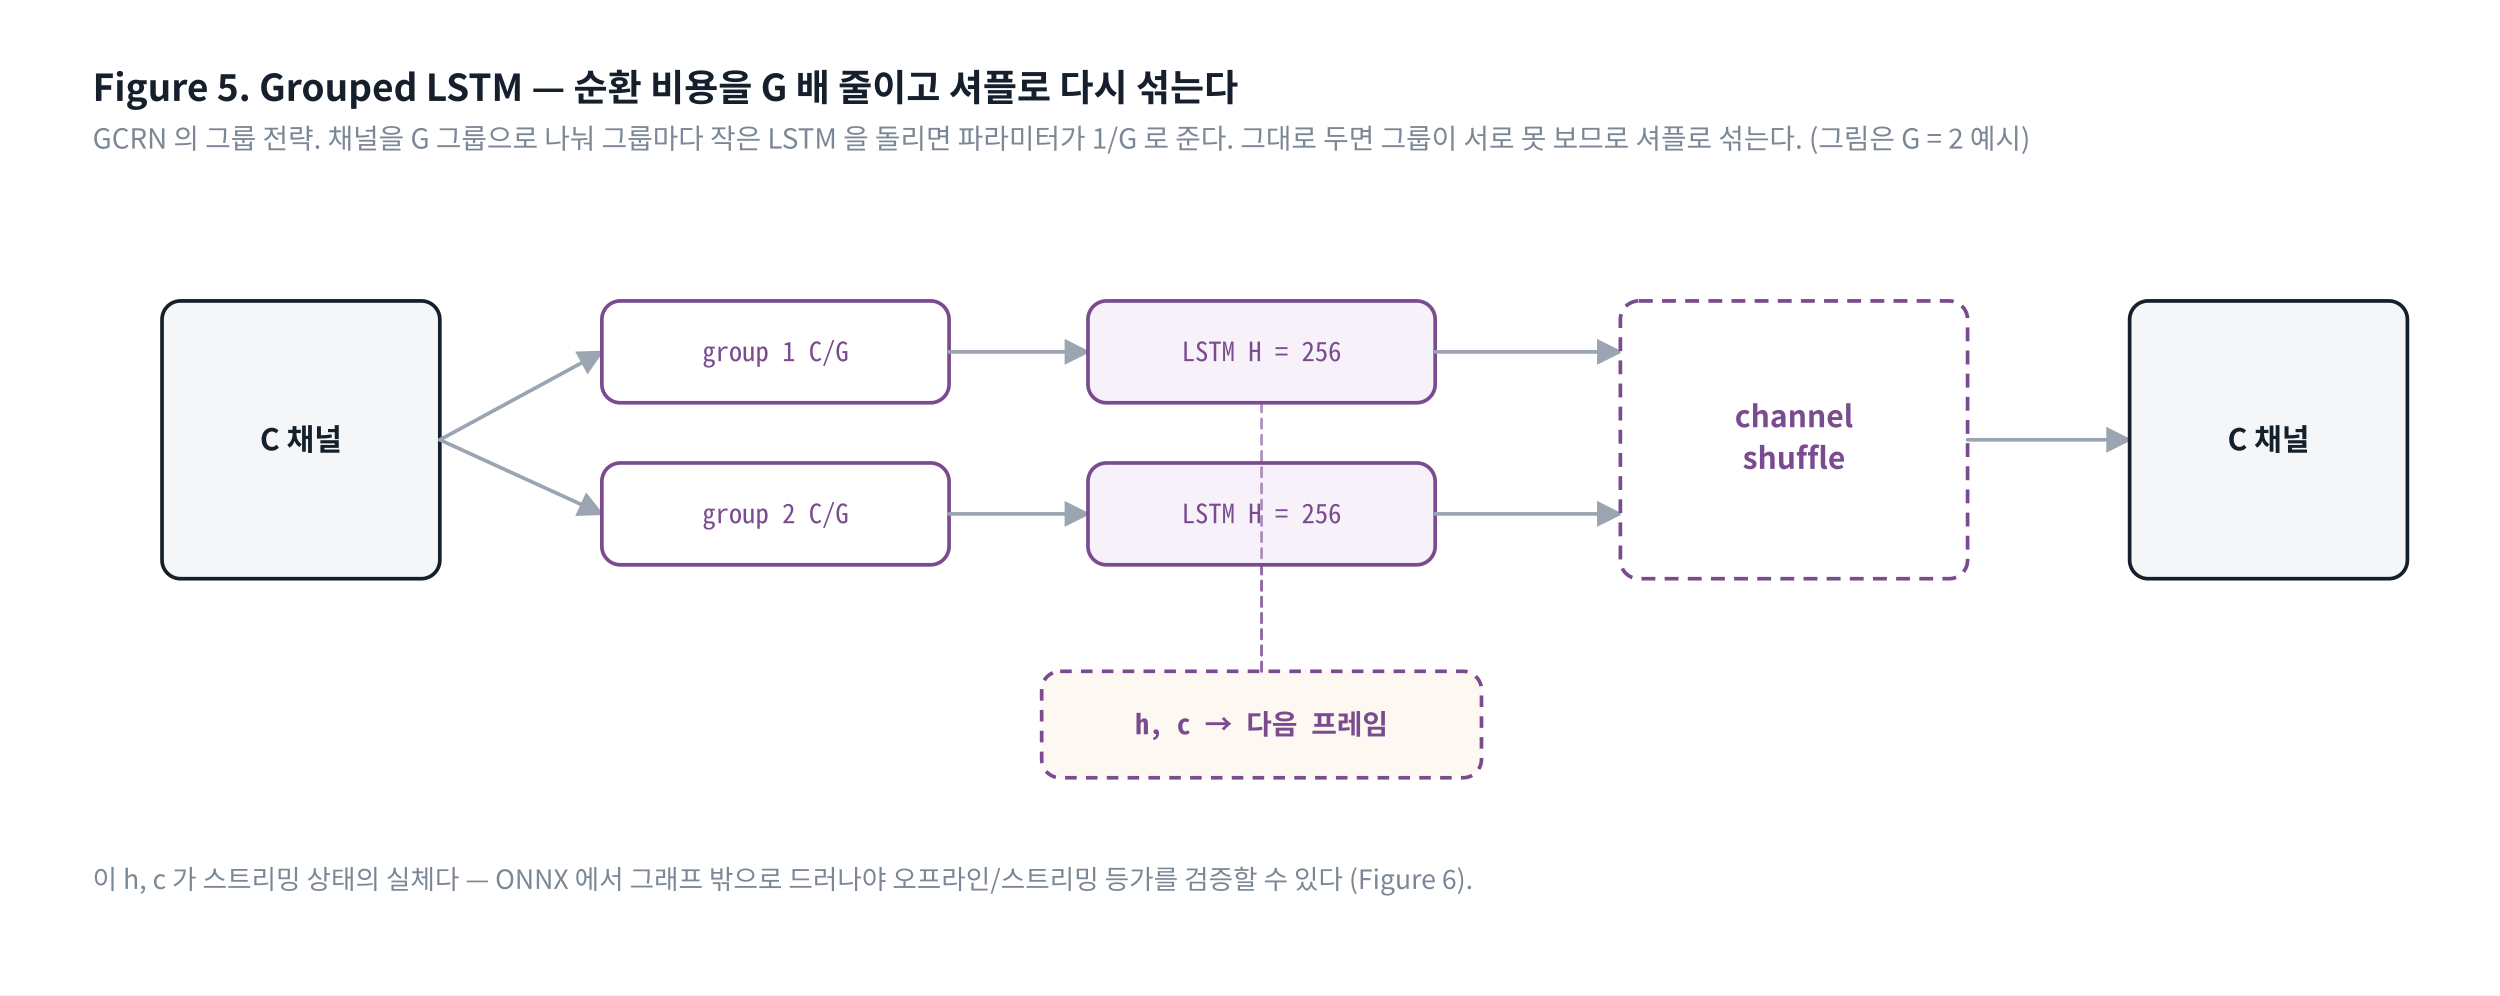
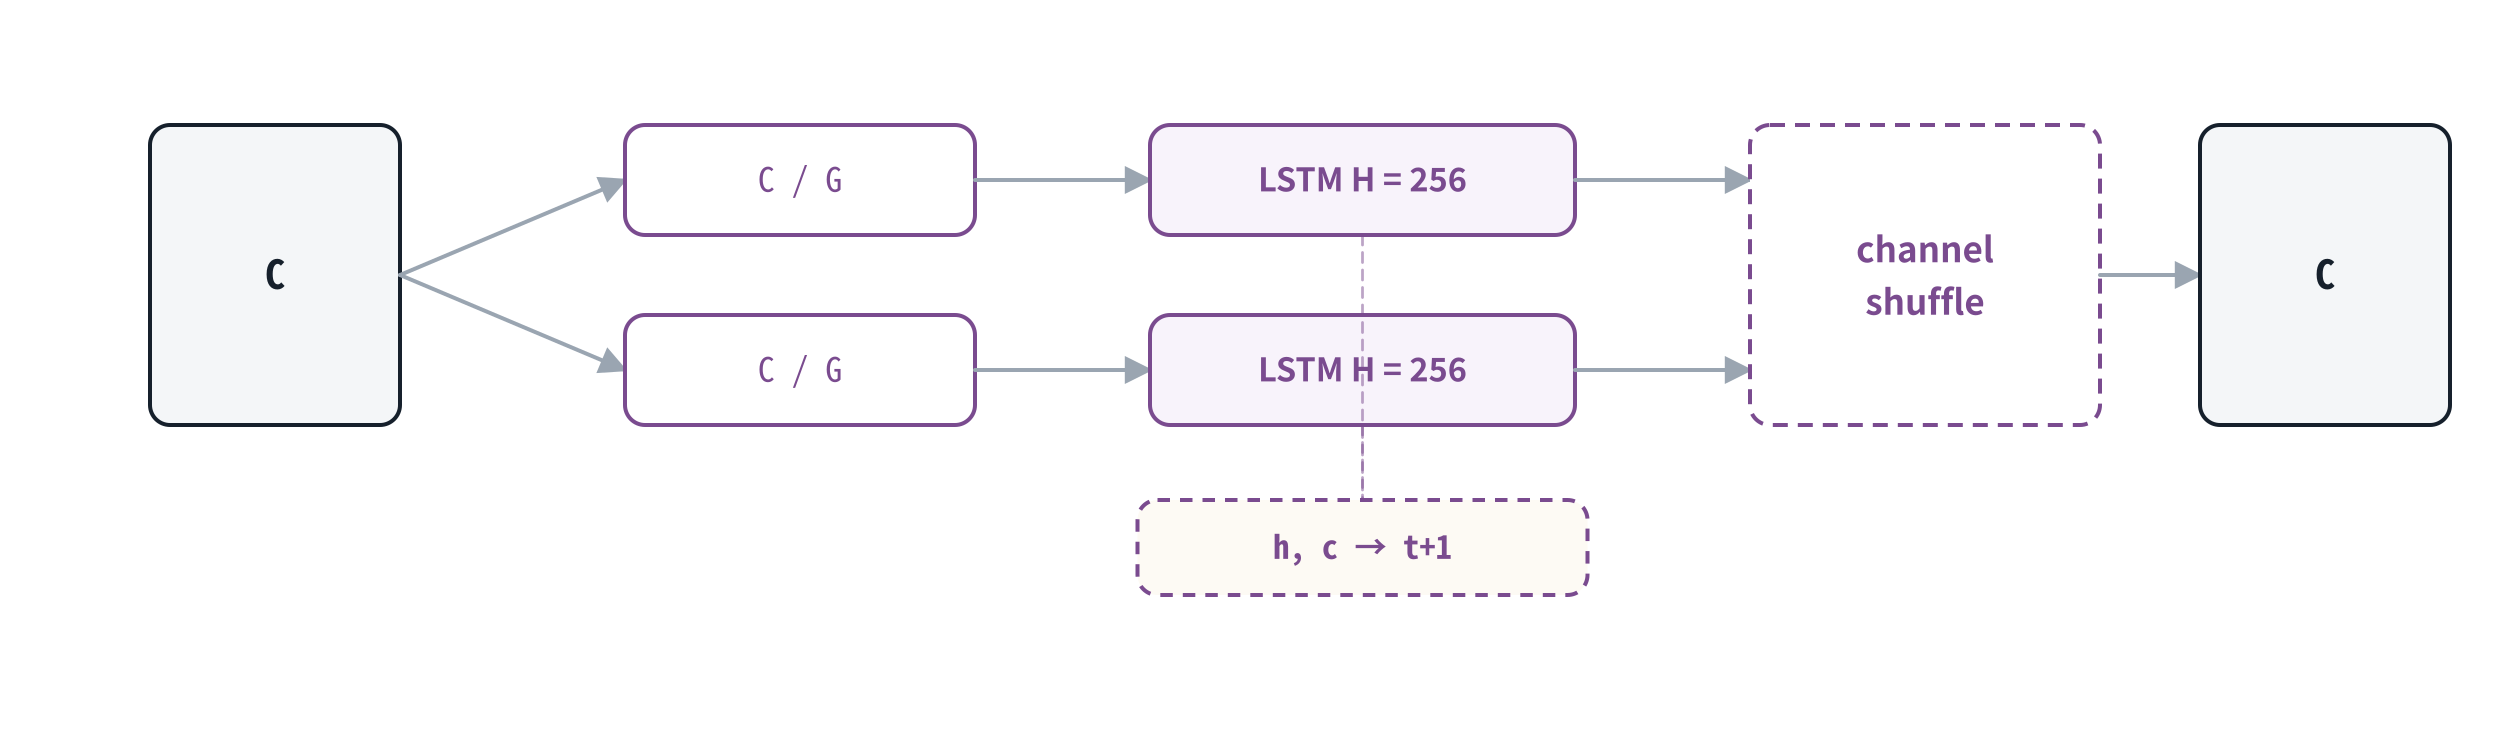
- <svg xmlns="http://www.w3.org/2000/svg" width="1080" height="430" viewBox="0 0 1080 430">
+ <svg xmlns="http://www.w3.org/2000/svg" width="1000" height="300" viewBox="0 0 1000 300">
  <defs>
    <marker id="arrow" viewBox="0 0 10 10" refX="9" refY="5" markerWidth="7" markerHeight="7" orient="auto-start-reverse">
      <path d="M 0 0 L 10 5 L 0 10 z" fill="#9aa5b1" />
    </marker>
  </defs>
-   <rect width="1080" height="430" fill="#ffffff" />
-   <text x="40.0" y="38.0" font-family="'Noto Sans CJK KR', 'Noto Sans KR', 'Malgun Gothic', 'Apple SD Gothic Neo', sans-serif" font-size="16" font-weight="700" fill="#16202c" fill-opacity="1.0" text-anchor="start" dominant-baseline="middle">Figure 5.  Grouped LSTM — 순환 비용을 G 배 줄이고 셔플로 다시 섞는다</text>
-   <text x="40.0" y="60.0" font-family="'Noto Sans CJK KR', 'Noto Sans KR', 'Malgun Gothic', 'Apple SD Gothic Neo', sans-serif" font-size="12" font-weight="normal" fill="#7b8794" fill-opacity="1.0" text-anchor="start" dominant-baseline="middle">GCRN 의 그룹 전략. 채널을 G 그룹으로 나눠 그룹마다 작은 LSTM 을 돌리면 파라미터가 1/G 로 준다. 그대로 두면 그룹이 서로 못 보므로 셔플로 섞는다. (그림은 G = 2 예시)</text>
-   <rect x="70.0" y="130.0" width="120.0" height="120.0" rx="8.0" fill="#f4f6f8" fill-opacity="1.0" stroke="#16202c" stroke-width="1.6" />
-   <text x="130.0" y="190.0" font-family="'Noto Sans CJK KR', 'Noto Sans KR', 'Malgun Gothic', 'Apple SD Gothic Neo', sans-serif" font-size="13" font-weight="600" fill="#16202c" fill-opacity="1.0" text-anchor="middle" dominant-baseline="middle">C 채널</text>
-   <line x1="190.0" y1="190.0" x2="260.0" y2="152.0" stroke="#9aa5b1" stroke-width="1.6" stroke-opacity="1.0" stroke-linecap="round" marker-end="url(#arrow)" />
-   <rect x="260.0" y="130.0" width="150.0" height="44.0" rx="8.0" fill="#ffffff" fill-opacity="1.0" stroke="#7a4b8f" stroke-width="1.6" />
-   <text x="335.0" y="152.0" font-family="'Noto Sans Mono CJK KR', 'DejaVu Sans Mono', Menlo, Consolas, monospace" font-size="11.5" font-weight="normal" fill="#7a4b8f" fill-opacity="1.0" text-anchor="middle" dominant-baseline="middle">group 1   C/G</text>
-   <line x1="410.0" y1="152.0" x2="470.0" y2="152.0" stroke="#9aa5b1" stroke-width="1.6" stroke-opacity="1.0" stroke-linecap="round" marker-end="url(#arrow)" />
-   <rect x="470.0" y="130.0" width="150.0" height="44.0" rx="8.0" fill="#f7f2fa" fill-opacity="1.0" stroke="#7a4b8f" stroke-width="1.6" />
-   <text x="545.0" y="152.0" font-family="'Noto Sans Mono CJK KR', 'DejaVu Sans Mono', Menlo, Consolas, monospace" font-size="11.5" font-weight="normal" fill="#7a4b8f" fill-opacity="1.0" text-anchor="middle" dominant-baseline="middle">LSTM  H = 256</text>
-   <line x1="620.0" y1="152.0" x2="700.0" y2="152.0" stroke="#9aa5b1" stroke-width="1.6" stroke-opacity="1.0" stroke-linecap="round" marker-end="url(#arrow)" />
-   <line x1="190.0" y1="190.0" x2="260.0" y2="222.0" stroke="#9aa5b1" stroke-width="1.6" stroke-opacity="1.0" stroke-linecap="round" marker-end="url(#arrow)" />
-   <rect x="260.0" y="200.0" width="150.0" height="44.0" rx="8.0" fill="#ffffff" fill-opacity="1.0" stroke="#7a4b8f" stroke-width="1.6" />
-   <text x="335.0" y="222.0" font-family="'Noto Sans Mono CJK KR', 'DejaVu Sans Mono', Menlo, Consolas, monospace" font-size="11.5" font-weight="normal" fill="#7a4b8f" fill-opacity="1.0" text-anchor="middle" dominant-baseline="middle">group 2   C/G</text>
-   <line x1="410.0" y1="222.0" x2="470.0" y2="222.0" stroke="#9aa5b1" stroke-width="1.6" stroke-opacity="1.0" stroke-linecap="round" marker-end="url(#arrow)" />
-   <rect x="470.0" y="200.0" width="150.0" height="44.0" rx="8.0" fill="#f7f2fa" fill-opacity="1.0" stroke="#7a4b8f" stroke-width="1.6" />
-   <text x="545.0" y="222.0" font-family="'Noto Sans Mono CJK KR', 'DejaVu Sans Mono', Menlo, Consolas, monospace" font-size="11.5" font-weight="normal" fill="#7a4b8f" fill-opacity="1.0" text-anchor="middle" dominant-baseline="middle">LSTM  H = 256</text>
-   <line x1="620.0" y1="222.0" x2="700.0" y2="222.0" stroke="#9aa5b1" stroke-width="1.6" stroke-opacity="1.0" stroke-linecap="round" marker-end="url(#arrow)" />
-   <rect x="700.0" y="130.0" width="150.0" height="120.0" rx="8.0" fill="#ffffff" fill-opacity="1.0" stroke="#7a4b8f" stroke-width="1.6" stroke-dasharray="6 4" />
-   <text x="775.0" y="180.0" font-family="'Noto Sans CJK KR', 'Noto Sans KR', 'Malgun Gothic', 'Apple SD Gothic Neo', sans-serif" font-size="13" font-weight="600" fill="#7a4b8f" fill-opacity="1.0" text-anchor="middle" dominant-baseline="middle">channel</text>
-   <text x="775.0" y="198.0" font-family="'Noto Sans CJK KR', 'Noto Sans KR', 'Malgun Gothic', 'Apple SD Gothic Neo', sans-serif" font-size="13" font-weight="600" fill="#7a4b8f" fill-opacity="1.0" text-anchor="middle" dominant-baseline="middle">shuffle</text>
-   <line x1="850.0" y1="190.0" x2="920.0" y2="190.0" stroke="#9aa5b1" stroke-width="1.6" stroke-opacity="1.0" stroke-linecap="round" marker-end="url(#arrow)" />
-   <rect x="920.0" y="130.0" width="120.0" height="120.0" rx="8.0" fill="#f4f6f8" fill-opacity="1.0" stroke="#16202c" stroke-width="1.6" />
-   <text x="980.0" y="190.0" font-family="'Noto Sans CJK KR', 'Noto Sans KR', 'Malgun Gothic', 'Apple SD Gothic Neo', sans-serif" font-size="13" font-weight="600" fill="#16202c" fill-opacity="1.0" text-anchor="middle" dominant-baseline="middle">C 채널</text>
-   <rect x="450.0" y="290.0" width="190.0" height="46.0" rx="8.0" fill="#fdf9f2" fill-opacity="1.0" stroke="#7a4b8f" stroke-width="1.6" stroke-dasharray="5 4" />
-   <text x="545.0" y="313.0" font-family="'Noto Sans Mono CJK KR', 'DejaVu Sans Mono', Menlo, Consolas, monospace" font-size="12" font-weight="600" fill="#7a4b8f" fill-opacity="1.0" text-anchor="middle" dominant-baseline="middle">h, c  →  다음 프레임</text>
-   <path d="M 545 174 L 545 290" fill="none" stroke="#7a4b8f" stroke-width="1.2" stroke-opacity="0.6" stroke-linecap="round" stroke-linejoin="round" stroke-dasharray="4 3" />
-   <path d="M 545 244 L 545 290" fill="none" stroke="#7a4b8f" stroke-width="1.2" stroke-opacity="0.6" stroke-linecap="round" stroke-linejoin="round" stroke-dasharray="4 3" />
-   <text x="40.0" y="380.0" font-family="'Noto Sans CJK KR', 'Noto Sans KR', 'Malgun Gothic', 'Apple SD Gothic Neo', sans-serif" font-size="11.5" font-weight="normal" fill="#7b8794" fill-opacity="1.0" text-anchor="start" dominant-baseline="middle">이 h, c 가 스트리밍 상태의 실체다 — ONNX 에서 그래프 밖으로 드러나야 오프라인/스트리밍 등가를 검증할 수 있다 (Figure 6).</text>
+   <rect width="1000" height="300" fill="#ffffff" />
+   <rect x="60.0" y="50.0" width="100.0" height="120.0" rx="8.0" fill="#f4f6f8" fill-opacity="1.0" stroke="#16202c" stroke-width="1.6" />
+   <text x="110.0" y="110.0" font-family="'Noto Sans Mono CJK KR', 'DejaVu Sans Mono', Menlo, Consolas, monospace" font-size="16" font-weight="700" fill="#16202c" fill-opacity="1.0" text-anchor="middle" dominant-baseline="middle">C</text>
+   <line x1="160.0" y1="110.0" x2="250.0" y2="72.0" stroke="#9aa5b1" stroke-width="1.6" stroke-opacity="1.0" stroke-linecap="round" marker-end="url(#arrow)" />
+   <rect x="250.0" y="50.0" width="140.0" height="44.0" rx="8.0" fill="#ffffff" fill-opacity="1.0" stroke="#7a4b8f" stroke-width="1.6" />
+   <text x="320.0" y="72.0" font-family="'Noto Sans Mono CJK KR', 'DejaVu Sans Mono', Menlo, Consolas, monospace" font-size="13.5" font-weight="normal" fill="#7a4b8f" fill-opacity="1.0" text-anchor="middle" dominant-baseline="middle">C / G</text>
+   <line x1="390.0" y1="72.0" x2="460.0" y2="72.0" stroke="#9aa5b1" stroke-width="1.6" stroke-opacity="1.0" stroke-linecap="round" marker-end="url(#arrow)" />
+   <rect x="460.0" y="50.0" width="170.0" height="44.0" rx="8.0" fill="#f8f3fb" fill-opacity="1.0" stroke="#7a4b8f" stroke-width="1.6" />
+   <text x="545.0" y="72.0" font-family="'Noto Sans CJK KR', 'Noto Sans KR', 'Malgun Gothic', 'Apple SD Gothic Neo', sans-serif" font-size="13" font-weight="600" fill="#7a4b8f" fill-opacity="1.0" text-anchor="middle" dominant-baseline="middle">LSTM   H = 256</text>
+   <line x1="630.0" y1="72.0" x2="700.0" y2="72.0" stroke="#9aa5b1" stroke-width="1.6" stroke-opacity="1.0" stroke-linecap="round" marker-end="url(#arrow)" />
+   <line x1="160.0" y1="110.0" x2="250.0" y2="148.0" stroke="#9aa5b1" stroke-width="1.6" stroke-opacity="1.0" stroke-linecap="round" marker-end="url(#arrow)" />
+   <rect x="250.0" y="126.0" width="140.0" height="44.0" rx="8.0" fill="#ffffff" fill-opacity="1.0" stroke="#7a4b8f" stroke-width="1.6" />
+   <text x="320.0" y="148.0" font-family="'Noto Sans Mono CJK KR', 'DejaVu Sans Mono', Menlo, Consolas, monospace" font-size="13.5" font-weight="normal" fill="#7a4b8f" fill-opacity="1.0" text-anchor="middle" dominant-baseline="middle">C / G</text>
+   <line x1="390.0" y1="148.0" x2="460.0" y2="148.0" stroke="#9aa5b1" stroke-width="1.6" stroke-opacity="1.0" stroke-linecap="round" marker-end="url(#arrow)" />
+   <rect x="460.0" y="126.0" width="170.0" height="44.0" rx="8.0" fill="#f8f3fb" fill-opacity="1.0" stroke="#7a4b8f" stroke-width="1.6" />
+   <text x="545.0" y="148.0" font-family="'Noto Sans CJK KR', 'Noto Sans KR', 'Malgun Gothic', 'Apple SD Gothic Neo', sans-serif" font-size="13" font-weight="600" fill="#7a4b8f" fill-opacity="1.0" text-anchor="middle" dominant-baseline="middle">LSTM   H = 256</text>
+   <line x1="630.0" y1="148.0" x2="700.0" y2="148.0" stroke="#9aa5b1" stroke-width="1.6" stroke-opacity="1.0" stroke-linecap="round" marker-end="url(#arrow)" />
+   <rect x="700.0" y="50.0" width="140.0" height="120.0" rx="8.0" fill="#ffffff" fill-opacity="1.0" stroke="#7a4b8f" stroke-width="1.6" stroke-dasharray="6 4" />
+   <text x="770.0" y="100.0" font-family="'Noto Sans CJK KR', 'Noto Sans KR', 'Malgun Gothic', 'Apple SD Gothic Neo', sans-serif" font-size="14" font-weight="600" fill="#7a4b8f" fill-opacity="1.0" text-anchor="middle" dominant-baseline="middle">channel</text>
+   <text x="770.0" y="121.0" font-family="'Noto Sans CJK KR', 'Noto Sans KR', 'Malgun Gothic', 'Apple SD Gothic Neo', sans-serif" font-size="14" font-weight="600" fill="#7a4b8f" fill-opacity="1.0" text-anchor="middle" dominant-baseline="middle">shuffle</text>
+   <line x1="840.0" y1="110.0" x2="880.0" y2="110.0" stroke="#9aa5b1" stroke-width="1.6" stroke-opacity="1.0" stroke-linecap="round" marker-end="url(#arrow)" />
+   <rect x="880.0" y="50.0" width="100.0" height="120.0" rx="8.0" fill="#f4f6f8" fill-opacity="1.0" stroke="#16202c" stroke-width="1.6" />
+   <text x="930.0" y="110.0" font-family="'Noto Sans Mono CJK KR', 'DejaVu Sans Mono', Menlo, Consolas, monospace" font-size="16" font-weight="700" fill="#16202c" fill-opacity="1.0" text-anchor="middle" dominant-baseline="middle">C</text>
+   <rect x="455.0" y="200.0" width="180.0" height="38.0" rx="8.0" fill="#fdfaf4" fill-opacity="1.0" stroke="#7a4b8f" stroke-width="1.6" stroke-dasharray="5 4" />
+   <text x="545.0" y="219.0" font-family="'Noto Sans Mono CJK KR', 'DejaVu Sans Mono', Menlo, Consolas, monospace" font-size="13" font-weight="600" fill="#7a4b8f" fill-opacity="1.0" text-anchor="middle" dominant-baseline="middle">h, c  →  t+1</text>
+   <path d="M 545 94 L 545 200" fill="none" stroke="#7a4b8f" stroke-width="1.1" stroke-opacity="0.5" stroke-linecap="round" stroke-linejoin="round" stroke-dasharray="4 3" />
+   <path d="M 545 170 L 545 200" fill="none" stroke="#7a4b8f" stroke-width="1.1" stroke-opacity="0.5" stroke-linecap="round" stroke-linejoin="round" stroke-dasharray="4 3" />
</svg>
